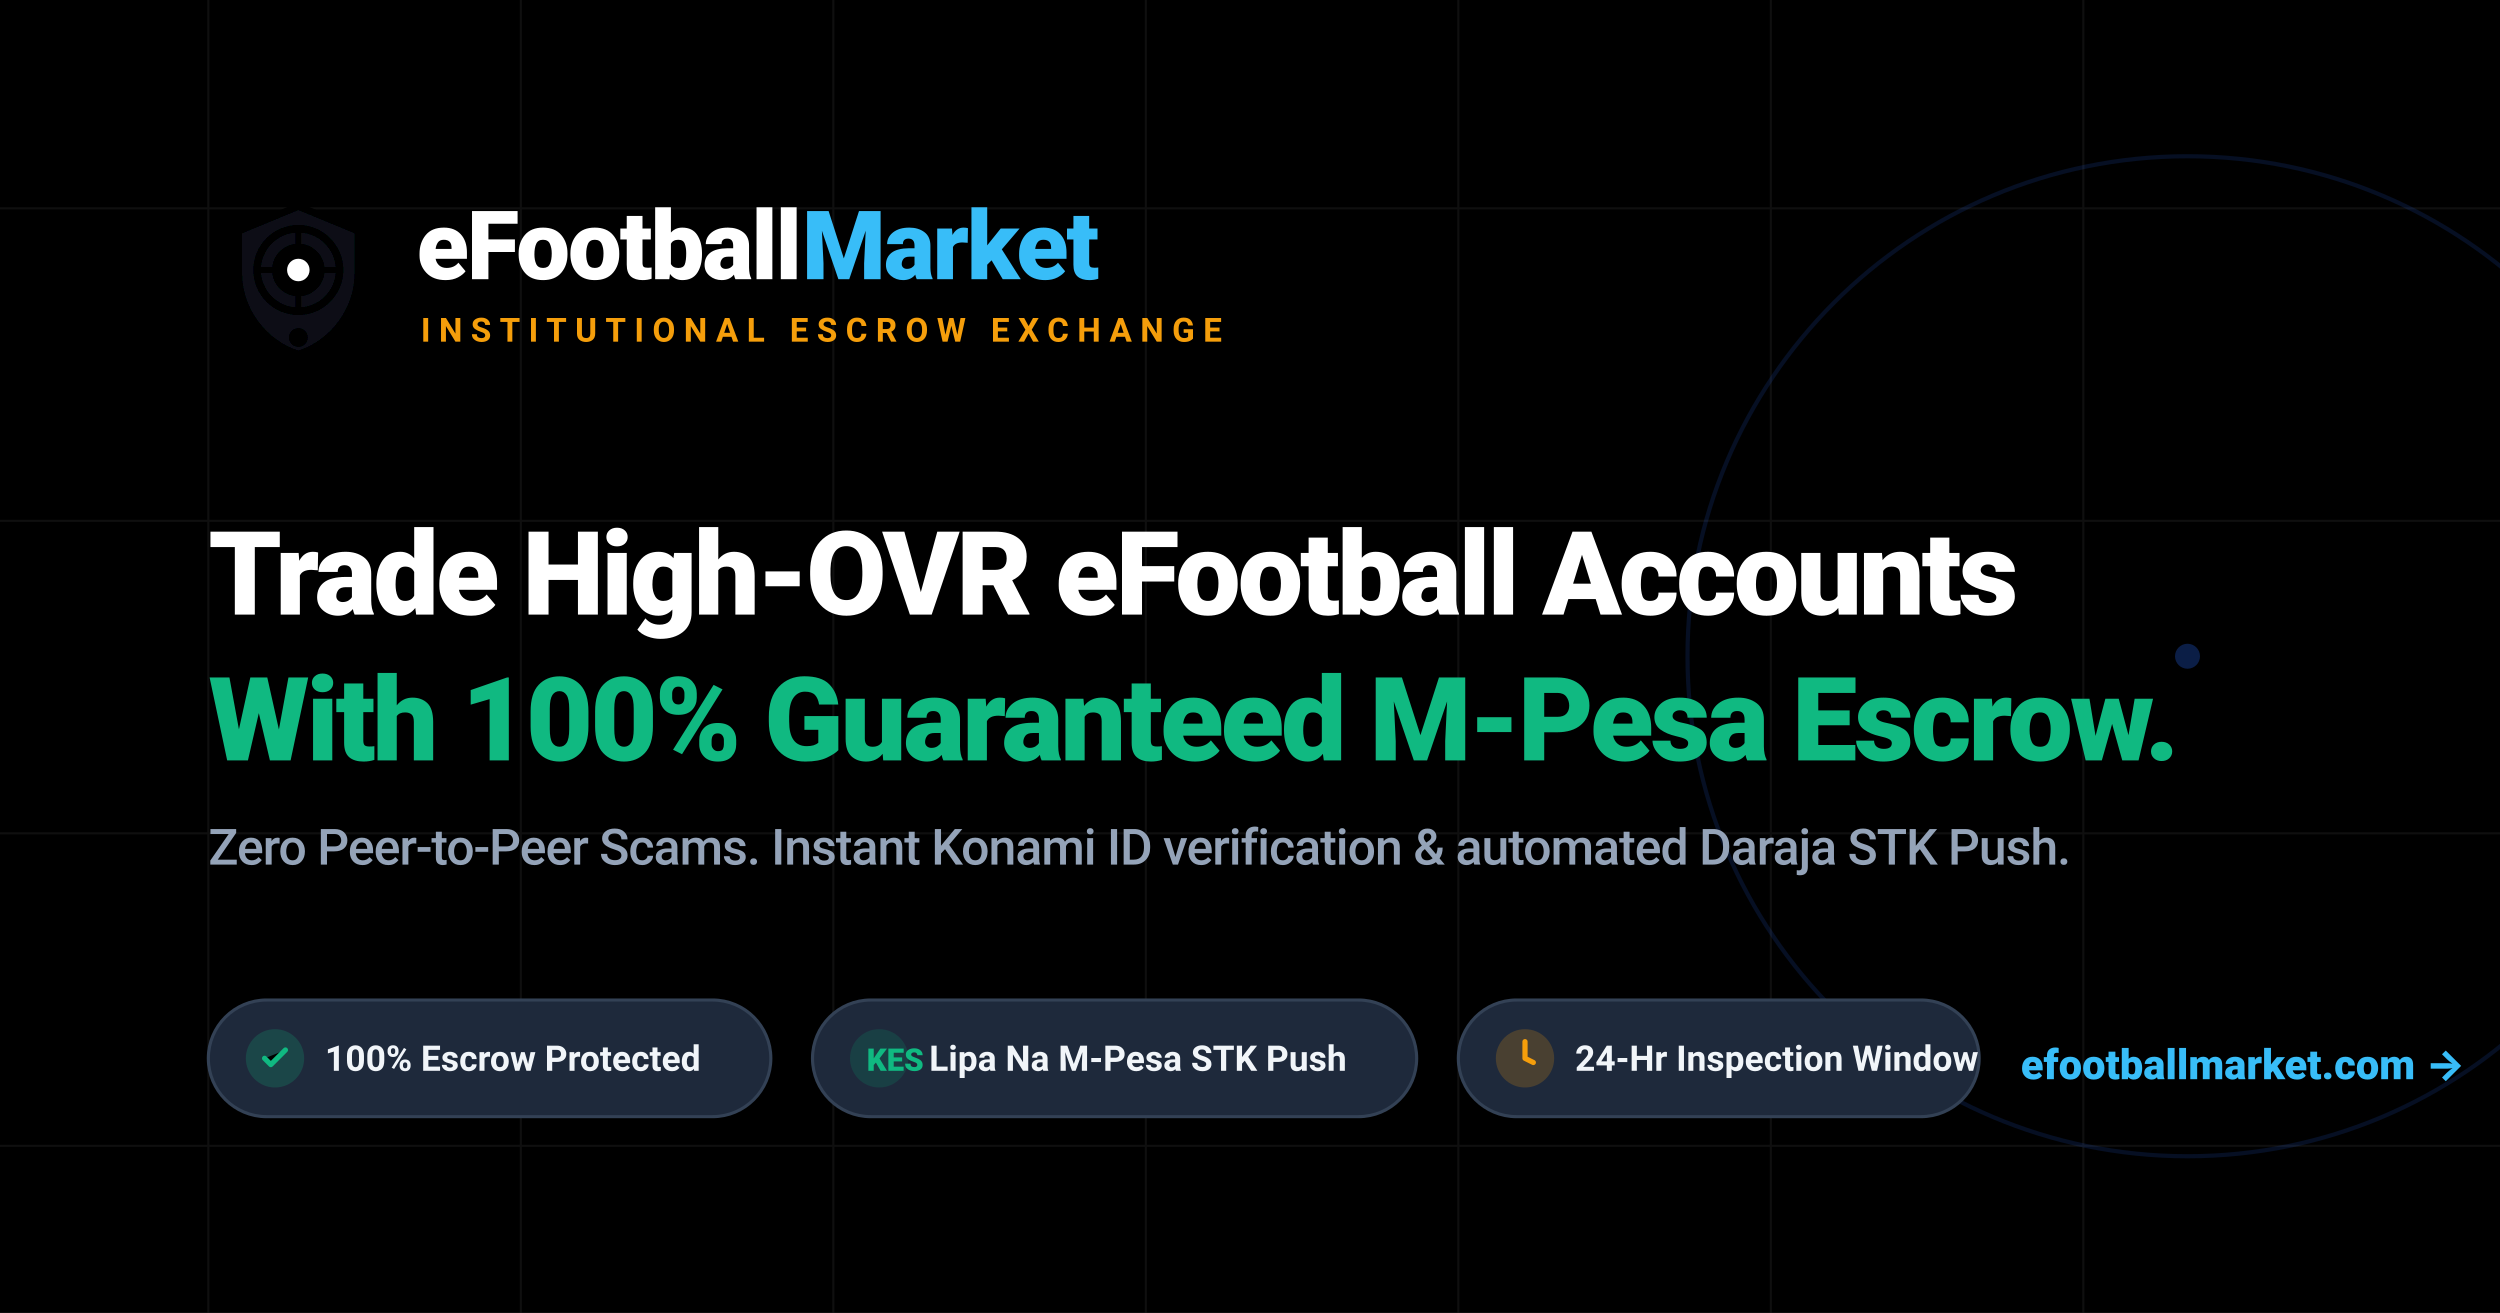
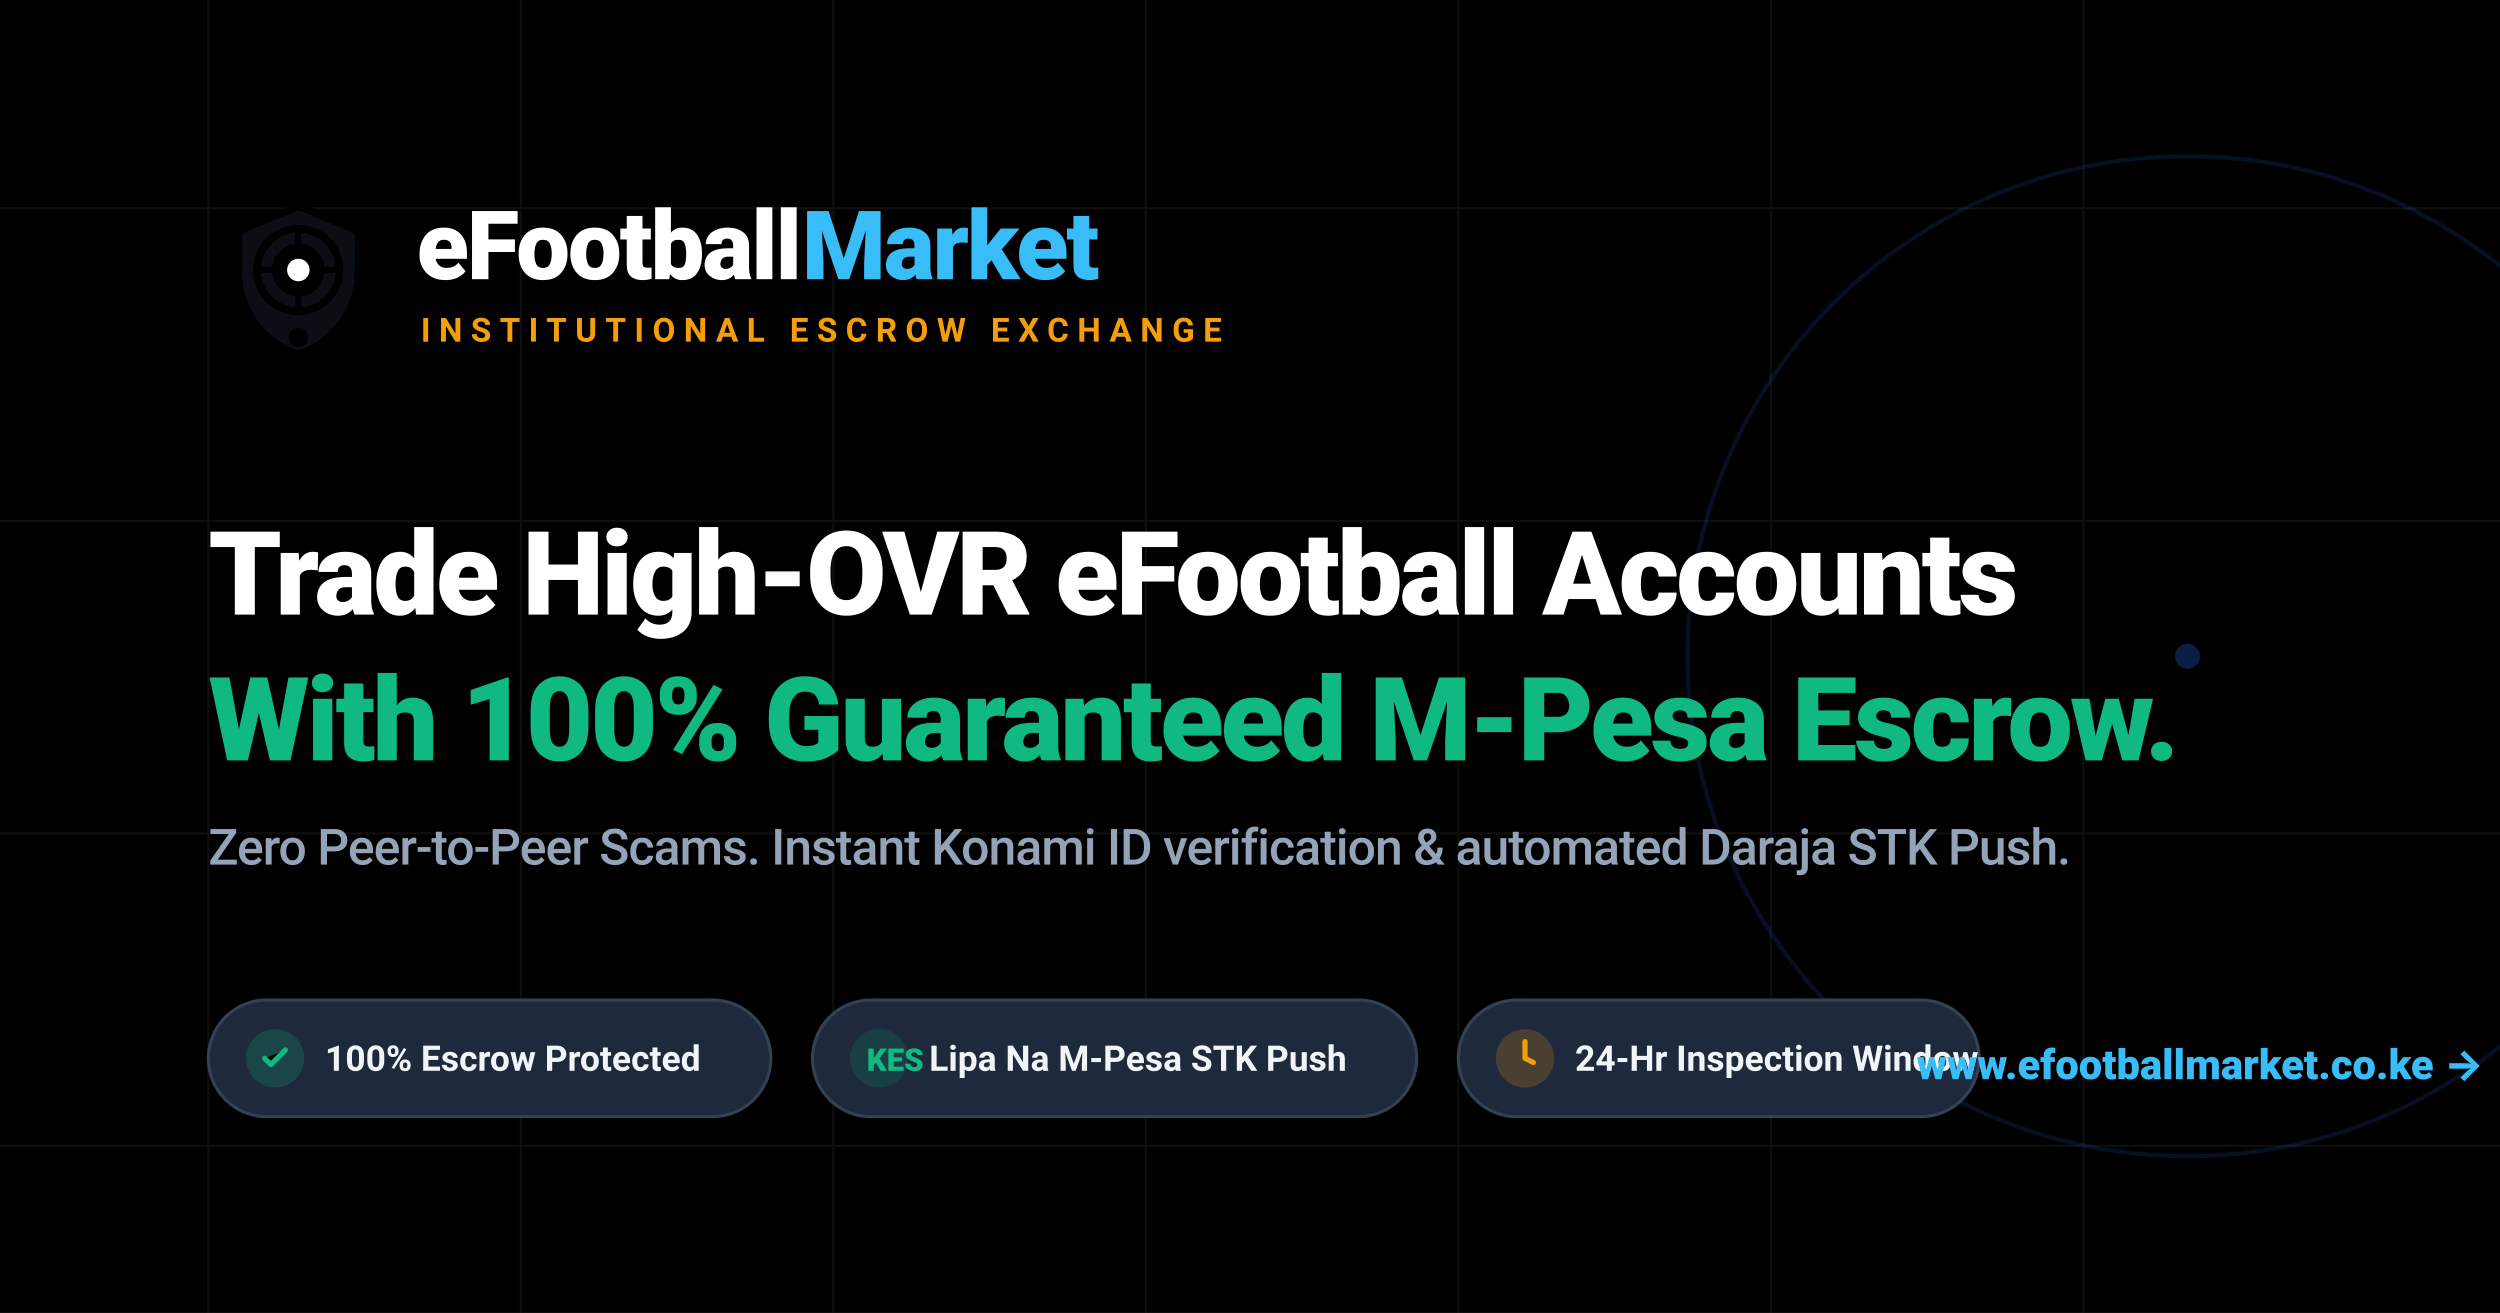
<svg xmlns="http://www.w3.org/2000/svg" viewBox="0 0 1200 630" width="1200" height="630">
  <defs>
    <linearGradient id="bg" x1="0%" y1="0%" x2="100%" y2="100%">
      <stop offset="0%" stopColor="#080c14" />
      <stop offset="50%" stopColor="#0d1424" />
      <stop offset="100%" stopColor="#05080f" />
    </linearGradient>
    <radialGradient id="glow-brand" cx="30%" cy="40%" r="50%">
      <stop offset="0%" stopColor="#2563eb" stopOpacity="0.35" />
      <stop offset="100%" stopColor="#2563eb" stopOpacity="0" />
    </radialGradient>
    <radialGradient id="glow-gold" cx="80%" cy="70%" r="50%">
      <stop offset="0%" stopColor="#d97706" stopOpacity="0.25" />
      <stop offset="100%" stopColor="#d97706" stopOpacity="0" />
    </radialGradient>
    <radialGradient id="glow-emerald" cx="85%" cy="20%" r="40%">
      <stop offset="0%" stopColor="#059669" stopOpacity="0.3" />
      <stop offset="100%" stopColor="#059669" stopOpacity="0" />
    </radialGradient>
    <linearGradient id="shield-blue" x1="0%" y1="0%" x2="100%" y2="100%">
      <stop offset="0%" stopColor="#1e3a8a" />
      <stop offset="50%" stopColor="#2563eb" />
      <stop offset="100%" stopColor="#0284c7" />
    </linearGradient>
    <linearGradient id="gold-accent" x1="0%" y1="0%" x2="100%" y2="100%">
      <stop offset="0%" stopColor="#f59e0b" />
      <stop offset="50%" stopColor="#fbbf24" />
      <stop offset="100%" stopColor="#d97706" />
    </linearGradient>
    <linearGradient id="emerald-accent" x1="0%" y1="0%" x2="100%" y2="100%">
      <stop offset="0%" stopColor="#10b981" />
      <stop offset="100%" stopColor="#059669" />
    </linearGradient>
    <filter id="shadow" x="-20%" y="-20%" width="140%" height="140%">
      <feDropShadow dx="0" dy="12" stdDeviation="20" flood-color="#000" flood-opacity="0.6" />
    </filter>
  </defs>
  <rect width="1200" height="630" fill="url(#bg)" />
  <rect width="1200" height="630" fill="url(#glow-brand)" />
  <rect width="1200" height="630" fill="url(#glow-gold)" />
  <rect width="1200" height="630" fill="url(#glow-emerald)" />
  <g opacity="0.06" stroke="#fff" stroke-width="1">
    <line x1="100" y1="0" x2="100" y2="630" />
    <line x1="250" y1="0" x2="250" y2="630" />
    <line x1="400" y1="0" x2="400" y2="630" />
    <line x1="550" y1="0" x2="550" y2="630" />
    <line x1="700" y1="0" x2="700" y2="630" />
    <line x1="850" y1="0" x2="850" y2="630" />
    <line x1="1000" y1="0" x2="1000" y2="630" />
    <line x1="0" y1="100" x2="1200" y2="100" />
    <line x1="0" y1="250" x2="1200" y2="250" />
    <line x1="0" y1="400" x2="1200" y2="400" />
    <line x1="0" y1="550" x2="1200" y2="550" />
  </g>
  <circle cx="1050" cy="315" r="240" fill="none" stroke="#2563eb" stroke-width="2" opacity="0.15" />
  <circle cx="1050" cy="315" r="6" fill="#2563eb" opacity="0.3" />
  <g transform="translate(100, 90)">
    <g transform="scale(1.8)" filter="url(#shadow)">
      <path d="M24 4L7 11V23C7 33.5 14.3 43.1 24 46C33.7 43.1 41 33.5 41 23V11L24 4Z" fill="url(#shield-blue)" />
      <path d="M24 6L9 12.2V23C9 32.3 15.5 40.8 24 43.5C32.5 40.8 39 32.3 39 23V12.2L24 6Z" fill="#090d16" opacity="0.9" />
      <circle cx="24" cy="22" r="11" fill="none" stroke="url(#gold-accent)" stroke-width="2" />
      <circle cx="24" cy="22" r="7" fill="url(#shield-blue)" />
      <circle cx="24" cy="22" r="3" fill="#ffffff" />
      <path d="M24 11V15M24 29V33M13 22H17M31 22H35" stroke="url(#gold-accent)" stroke-width="1.5" stroke-linecap="round" />
      <circle cx="24" cy="40" r="2.5" fill="url(#emerald-accent)" />
    </g>
    <text x="100" y="44" font-family="-apple-system, BlinkMacSystemFont, 'Segoe UI', Roboto, sans-serif" font-weight="900" font-size="46" fill="#ffffff" letter-spacing="-1">
      eFootball<tspan fill="#38bdf8">Market</tspan>
    </text>
    <text x="102" y="74" font-family="-apple-system, BlinkMacSystemFont, 'Segoe UI', Roboto, sans-serif" font-weight="700" font-size="16" fill="#f59e0b" letter-spacing="4">
      INSTITUTIONAL ESCROW EXCHANGE
    </text>
  </g>
  <g transform="translate(100, 240)">
    <text x="0" y="55" font-family="-apple-system, BlinkMacSystemFont, 'Segoe UI', Roboto, sans-serif" font-weight="900" font-size="56" fill="#ffffff" letter-spacing="-1.5">
      Trade High-OVR eFootball Accounts
    </text>
    <text x="0" y="125" font-family="-apple-system, BlinkMacSystemFont, 'Segoe UI', Roboto, sans-serif" font-weight="900" font-size="56" fill="#10b981" letter-spacing="-1.5">
      With 100% Guaranteed M-Pesa Escrow.
    </text>
    <text x="0" y="175" font-family="-apple-system, BlinkMacSystemFont, 'Segoe UI', Roboto, sans-serif" font-weight="500" font-size="24" fill="#94a3b8" letter-spacing="-0.5">
      Zero Peer-to-Peer Scams. Instant Konami ID verification &amp; automated Daraja STK Push.
    </text>
  </g>
  <g transform="translate(100, 480)">
    <g transform="translate(0, 0)">
      <rect width="270" height="56" rx="28" fill="#1e293b" stroke="#334155" stroke-width="1.5" />
      <circle cx="32" cy="28" r="14" fill="#10b981" fill-opacity="0.2" />
      <path d="M27 28L30 31L37 24" stroke="#10b981" stroke-width="2.5" stroke-linecap="round" stroke-linejoin="round" />
      <text x="56" y="34" font-family="-apple-system, BlinkMacSystemFont, 'Segoe UI', Roboto, sans-serif" font-weight="700" font-size="17" fill="#f1f5f9">
        100% Escrow Protected
      </text>
    </g>
    <g transform="translate(290, 0)">
      <rect width="290" height="56" rx="28" fill="#1e293b" stroke="#334155" stroke-width="1.5" />
      <circle cx="32" cy="28" r="14" fill="#059669" fill-opacity="0.2" />
      <text x="26" y="34" font-family="-apple-system, BlinkMacSystemFont, 'Segoe UI', Roboto, sans-serif" font-weight="900" font-size="15" fill="#10b981">KES</text>
      <text x="56" y="34" font-family="-apple-system, BlinkMacSystemFont, 'Segoe UI', Roboto, sans-serif" font-weight="700" font-size="17" fill="#f1f5f9">
        Lipa Na M-Pesa STK Push
      </text>
    </g>
    <g transform="translate(600, 0)">
      <rect width="250" height="56" rx="28" fill="#1e293b" stroke="#334155" stroke-width="1.5" />
      <circle cx="32" cy="28" r="14" fill="#f59e0b" fill-opacity="0.2" />
      <path d="M32 20V28L36 30" stroke="#f59e0b" stroke-width="2.5" stroke-linecap="round" stroke-linejoin="round" fill="none" />
      <text x="56" y="34" font-family="-apple-system, BlinkMacSystemFont, 'Segoe UI', Roboto, sans-serif" font-weight="700" font-size="17" fill="#f1f5f9">
        24-Hr Inspection Window
      </text>
    </g>
-     <g transform="translate(870, 16)">
+     <g transform="translate(820, 16)">
      <text x="0" y="22" font-family="-apple-system, BlinkMacSystemFont, 'Segoe UI', Roboto, sans-serif" font-weight="800" font-size="20" fill="#38bdf8">
-         efootballmarket.com →
+         www.efootballmarket.co.ke →
      </text>
    </g>
  </g>
</svg>
